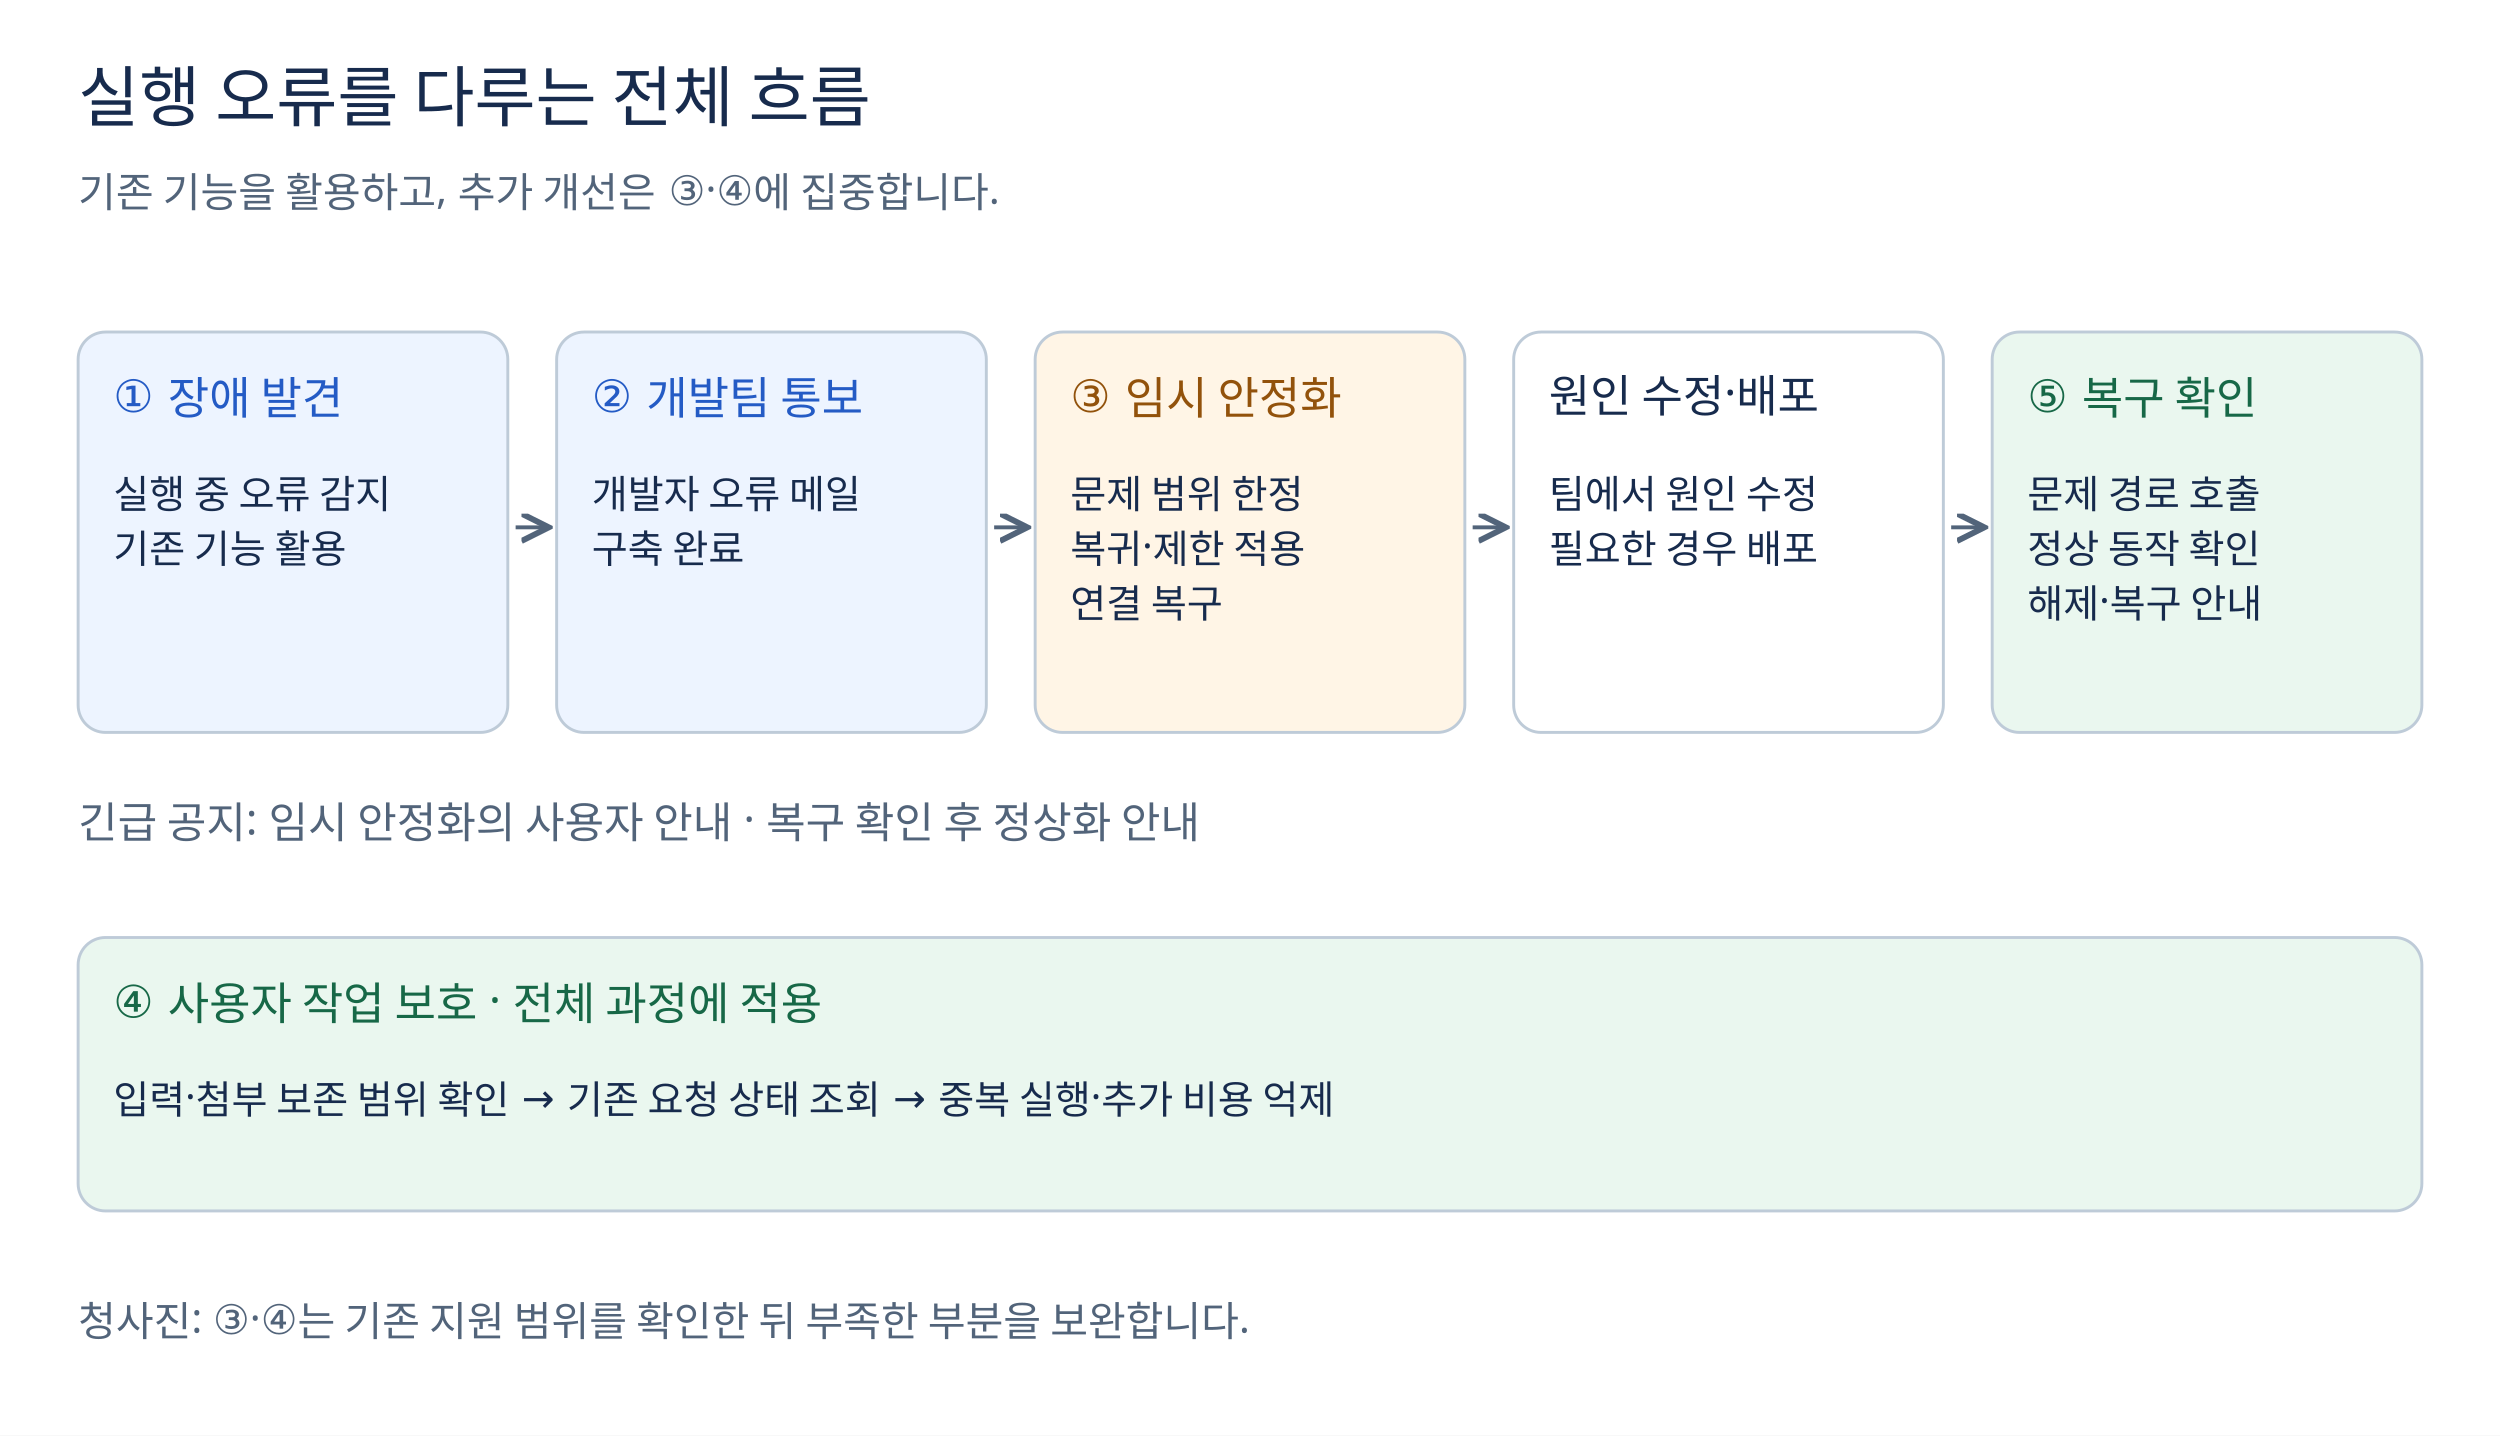
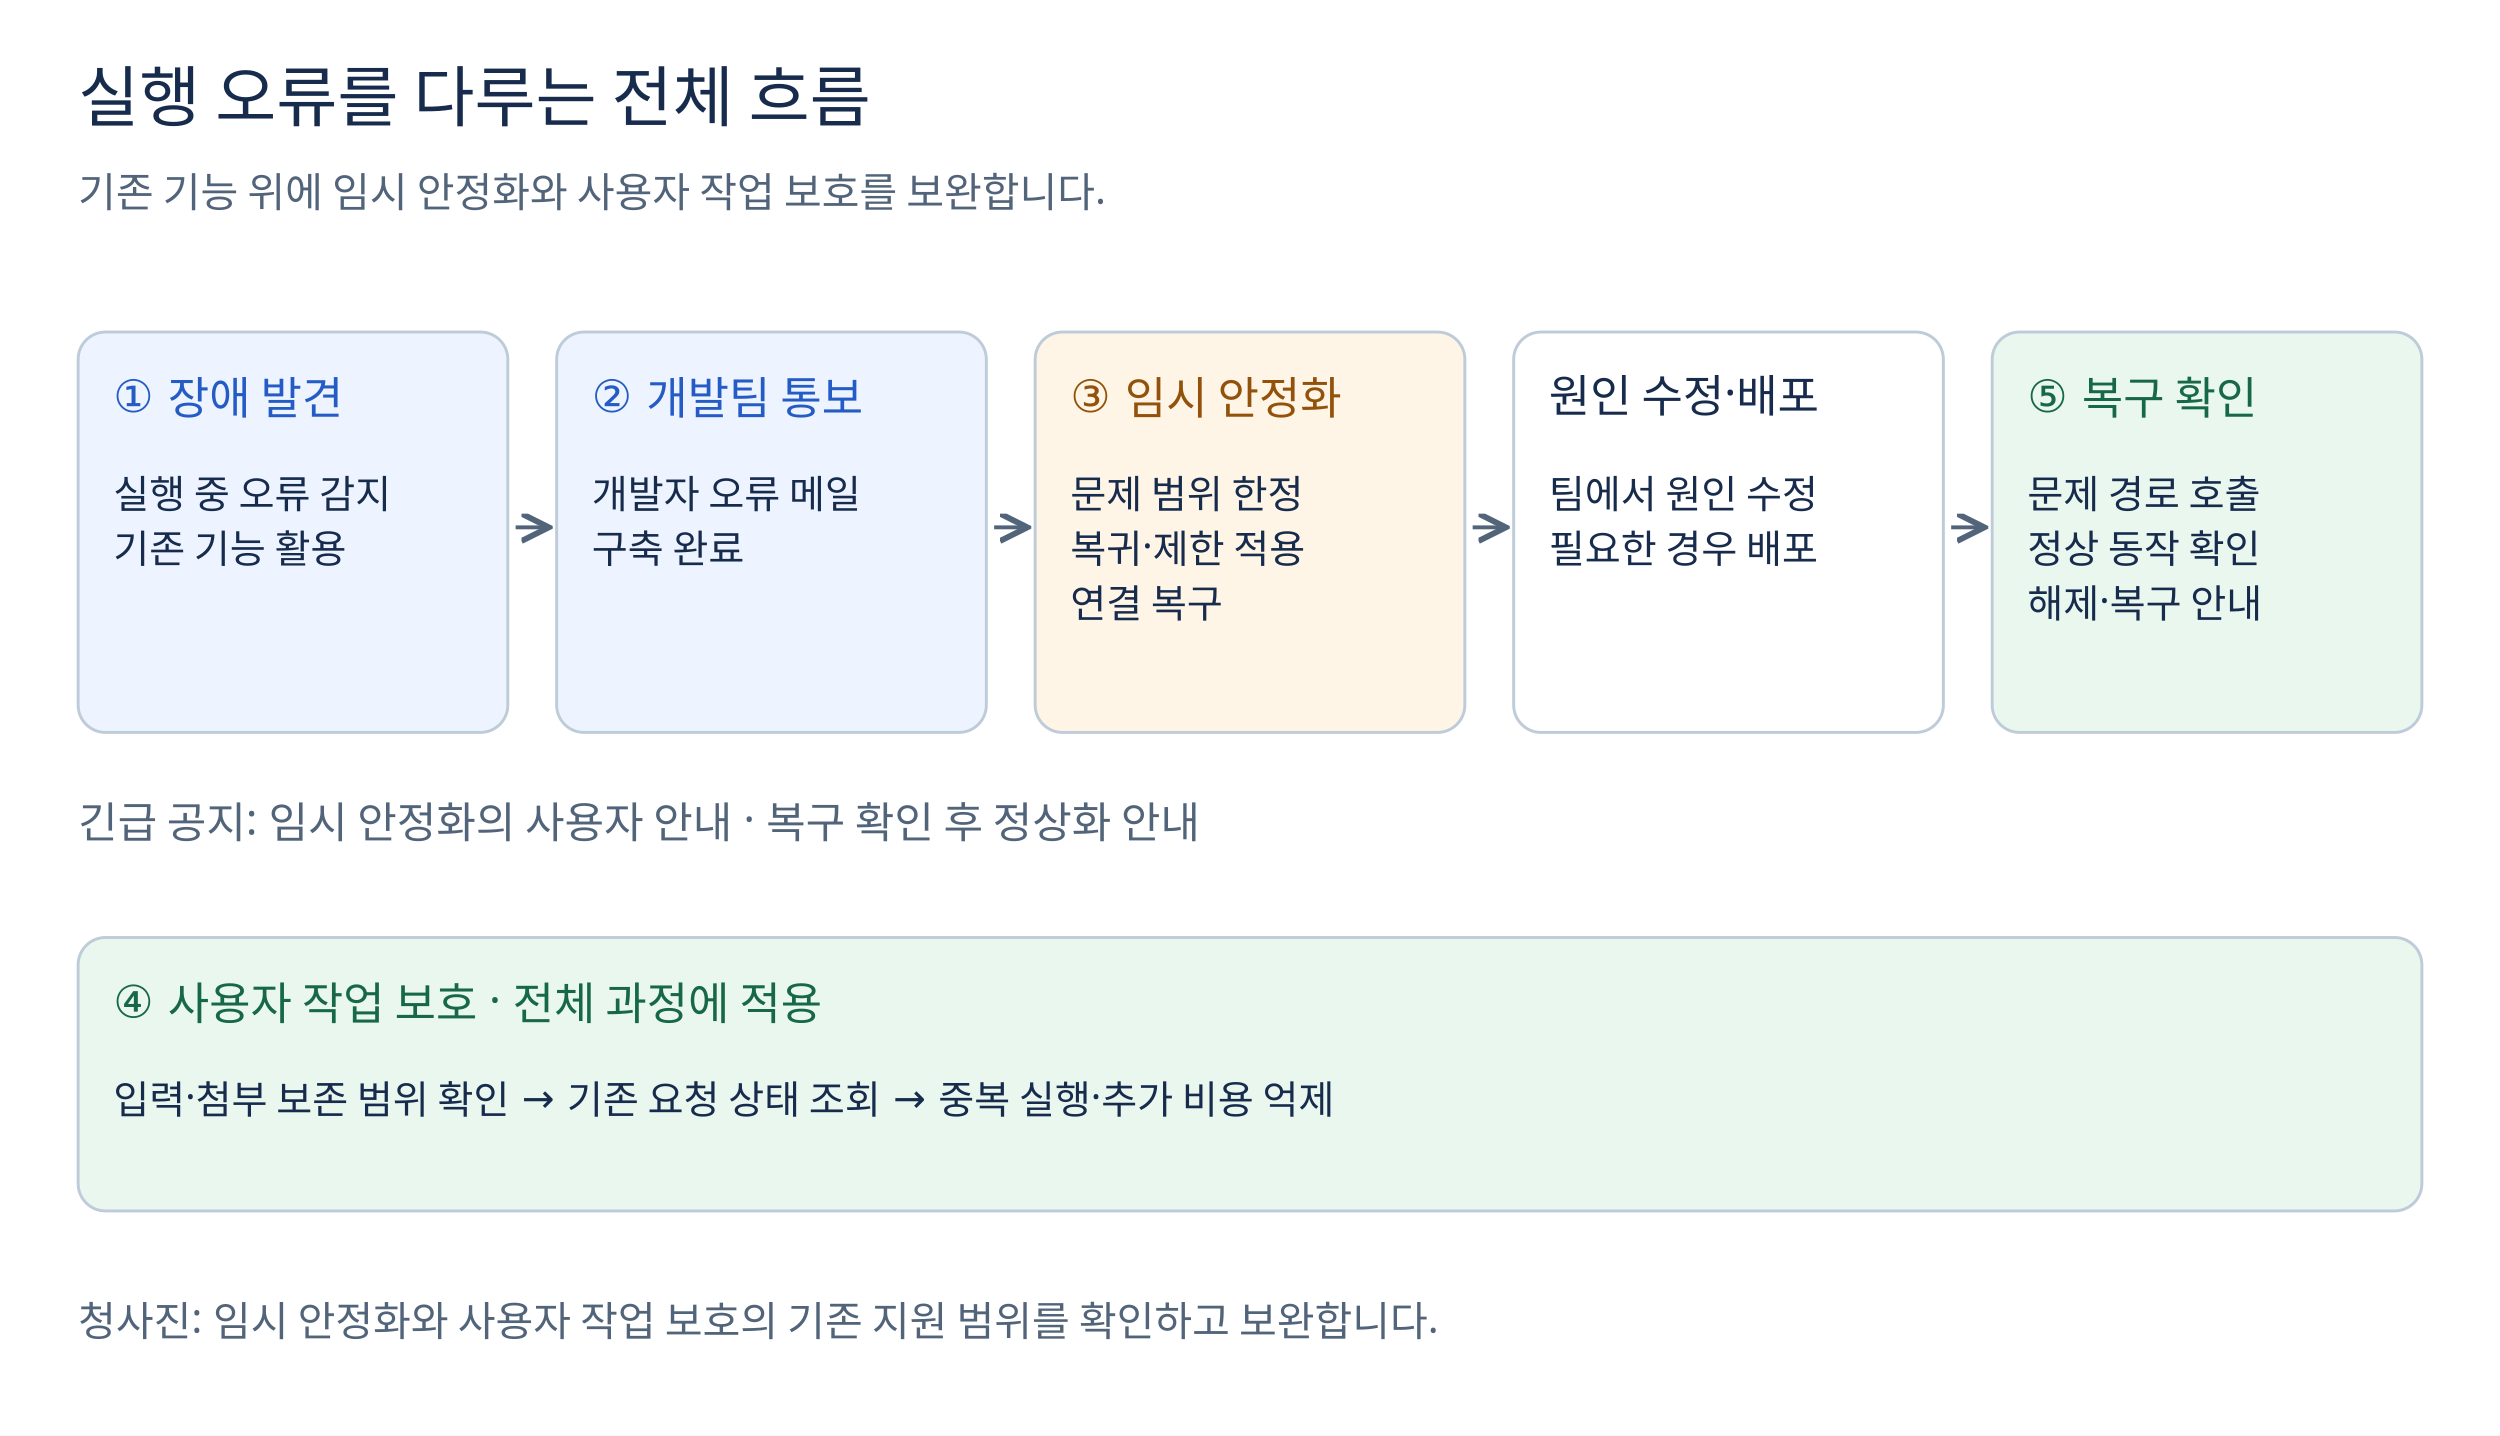
<svg xmlns="http://www.w3.org/2000/svg" width="1280" height="735" viewBox="0 0 1280 735">
  <rect width="100%" height="100%" fill="white" />
  <defs>
    <marker id="arrow" markerWidth="8" markerHeight="8" refX="7" refY="3.5" orient="auto">
      <path d="M0,0 L7,3.5 L0,7" fill="none" stroke="#52647a" stroke-width="1.5" />
    </marker>
  </defs>
  <g font-family="Malgun Gothic, sans-serif">
    <text x="40" y="62" fill="#172b4d" font-size="34">
      <tspan x="40" dy="0">실행 오류를 다루는 전체 흐름</tspan>
    </text>
    <text x="40" y="106" fill="#52647a" font-size="21">
-       <tspan x="40" dy="0">기존 기능을 활용하고, 추가 개선은 ③·④에 집중합니다.</tspan>
+       <tspan x="40" dy="0">기존 기능 위에 임시 안정화와 사용자 작업 보호를 보완합니다.</tspan>
    </text>
    <rect x="40" y="170" width="220" height="205" rx="14" fill="#edf4ff" stroke="#becbd8" stroke-width="1.5" />
    <text x="58" y="211" fill="#245bc5" font-size="23">
      <tspan x="58" dy="0">① 장애 발견</tspan>
    </text>
    <text x="58" y="260.2" fill="#172b4d" font-size="20">
      <tspan x="58" dy="0">실행 중 오류 감지</tspan>
      <tspan x="58" dy="28">기존 기능 활용</tspan>
    </text>
    <path d="M264,270 L281,270" fill="none" stroke="#52647a" stroke-width="2" marker-end="url(#arrow)" />
    <rect x="285" y="170" width="220" height="205" rx="14" fill="#edf4ff" stroke="#becbd8" stroke-width="1.5" />
    <text x="303" y="211" fill="#245bc5" font-size="23">
      <tspan x="303" dy="0">② 개발팀 통보</tspan>
    </text>
    <text x="303" y="260.2" fill="#172b4d" font-size="20">
      <tspan x="303" dy="0">개발자 오류 메일</tspan>
      <tspan x="303" dy="28">구축 완료</tspan>
    </text>
    <path d="M509,270 L526,270" fill="none" stroke="#52647a" stroke-width="2" marker-end="url(#arrow)" />
    <rect x="530" y="170" width="220" height="205" rx="14" fill="#fff5e6" stroke="#becbd8" stroke-width="1.5" />
    <text x="548" y="211" fill="#92520b" font-size="23">
      <tspan x="548" dy="0">③ 임시 안정화</tspan>
    </text>
    <text x="548" y="260.2" fill="#172b4d" font-size="20">
      <tspan x="548" dy="0">문제 범위 한정</tspan>
      <tspan x="548" dy="28">복귀·제한 적용</tspan>
      <tspan x="548" dy="28">연결 복구</tspan>
    </text>
    <path d="M754,270 L771,270" fill="none" stroke="#52647a" stroke-width="2" marker-end="url(#arrow)" />
    <rect x="775" y="170" width="220" height="205" rx="14" fill="#ffffff" stroke="#becbd8" stroke-width="1.5" />
    <text x="793" y="211" fill="#172b4d" font-size="23">
      <tspan x="793" dy="0">원인 수정·배포</tspan>
    </text>
    <text x="793" y="260.2" fill="#172b4d" font-size="20">
      <tspan x="793" dy="0">팀에서 원인 수정</tspan>
      <tspan x="793" dy="28">필요한 경우 배포</tspan>
    </text>
    <path d="M999,270 L1016,270" fill="none" stroke="#52647a" stroke-width="2" marker-end="url(#arrow)" />
    <rect x="1020" y="170" width="220" height="205" rx="14" fill="#eaf7ef" stroke="#becbd8" stroke-width="1.5" />
    <text x="1038" y="211" fill="#176847" font-size="23">
      <tspan x="1038" dy="0">⑤ 복구 확인</tspan>
    </text>
    <text x="1038" y="260.2" fill="#172b4d" font-size="20">
      <tspan x="1038" dy="0">문제 경로 호출</tspan>
      <tspan x="1038" dy="28">정상 동작 확인</tspan>
      <tspan x="1038" dy="28">해제·복구 안내</tspan>
    </text>
    <text x="40" y="429" fill="#52647a" font-size="22">
      <tspan x="40" dy="0">긴급 공지: 임시 안정화의 사용자 안내 · 복구 확인 후 정상화 안내</tspan>
    </text>
    <rect x="40" y="480" width="1200" height="140" rx="14" fill="#eaf7ef" stroke="#becbd8" stroke-width="1.5" />
    <text x="58" y="521" fill="#176847" font-size="23">
      <tspan x="58" dy="0">④ 사용자 작업 보호 · 전체 과정에 적용</tspan>
    </text>
    <text x="58" y="570.2" fill="#172b4d" font-size="20">
      <tspan x="58" dy="0">입력·첨부 보존 범위 확인 → 기존 요청 상태 조회 → 중복 실행·추가 비용 억제</tspan>
    </text>
    <text x="40" y="684" fill="#52647a" font-size="21">
-       <tspan x="40" dy="0">청사진: ③·④는 기존 지원 범위를 확인한 뒤 부족한 부분을 보완합니다.</tspan>
+       <tspan x="40" dy="0">청사진: 임시 안정화와 사용자 작업 보호의 기존 지원 범위를 확인하고 보완합니다.</tspan>
    </text>
  </g>
</svg>
